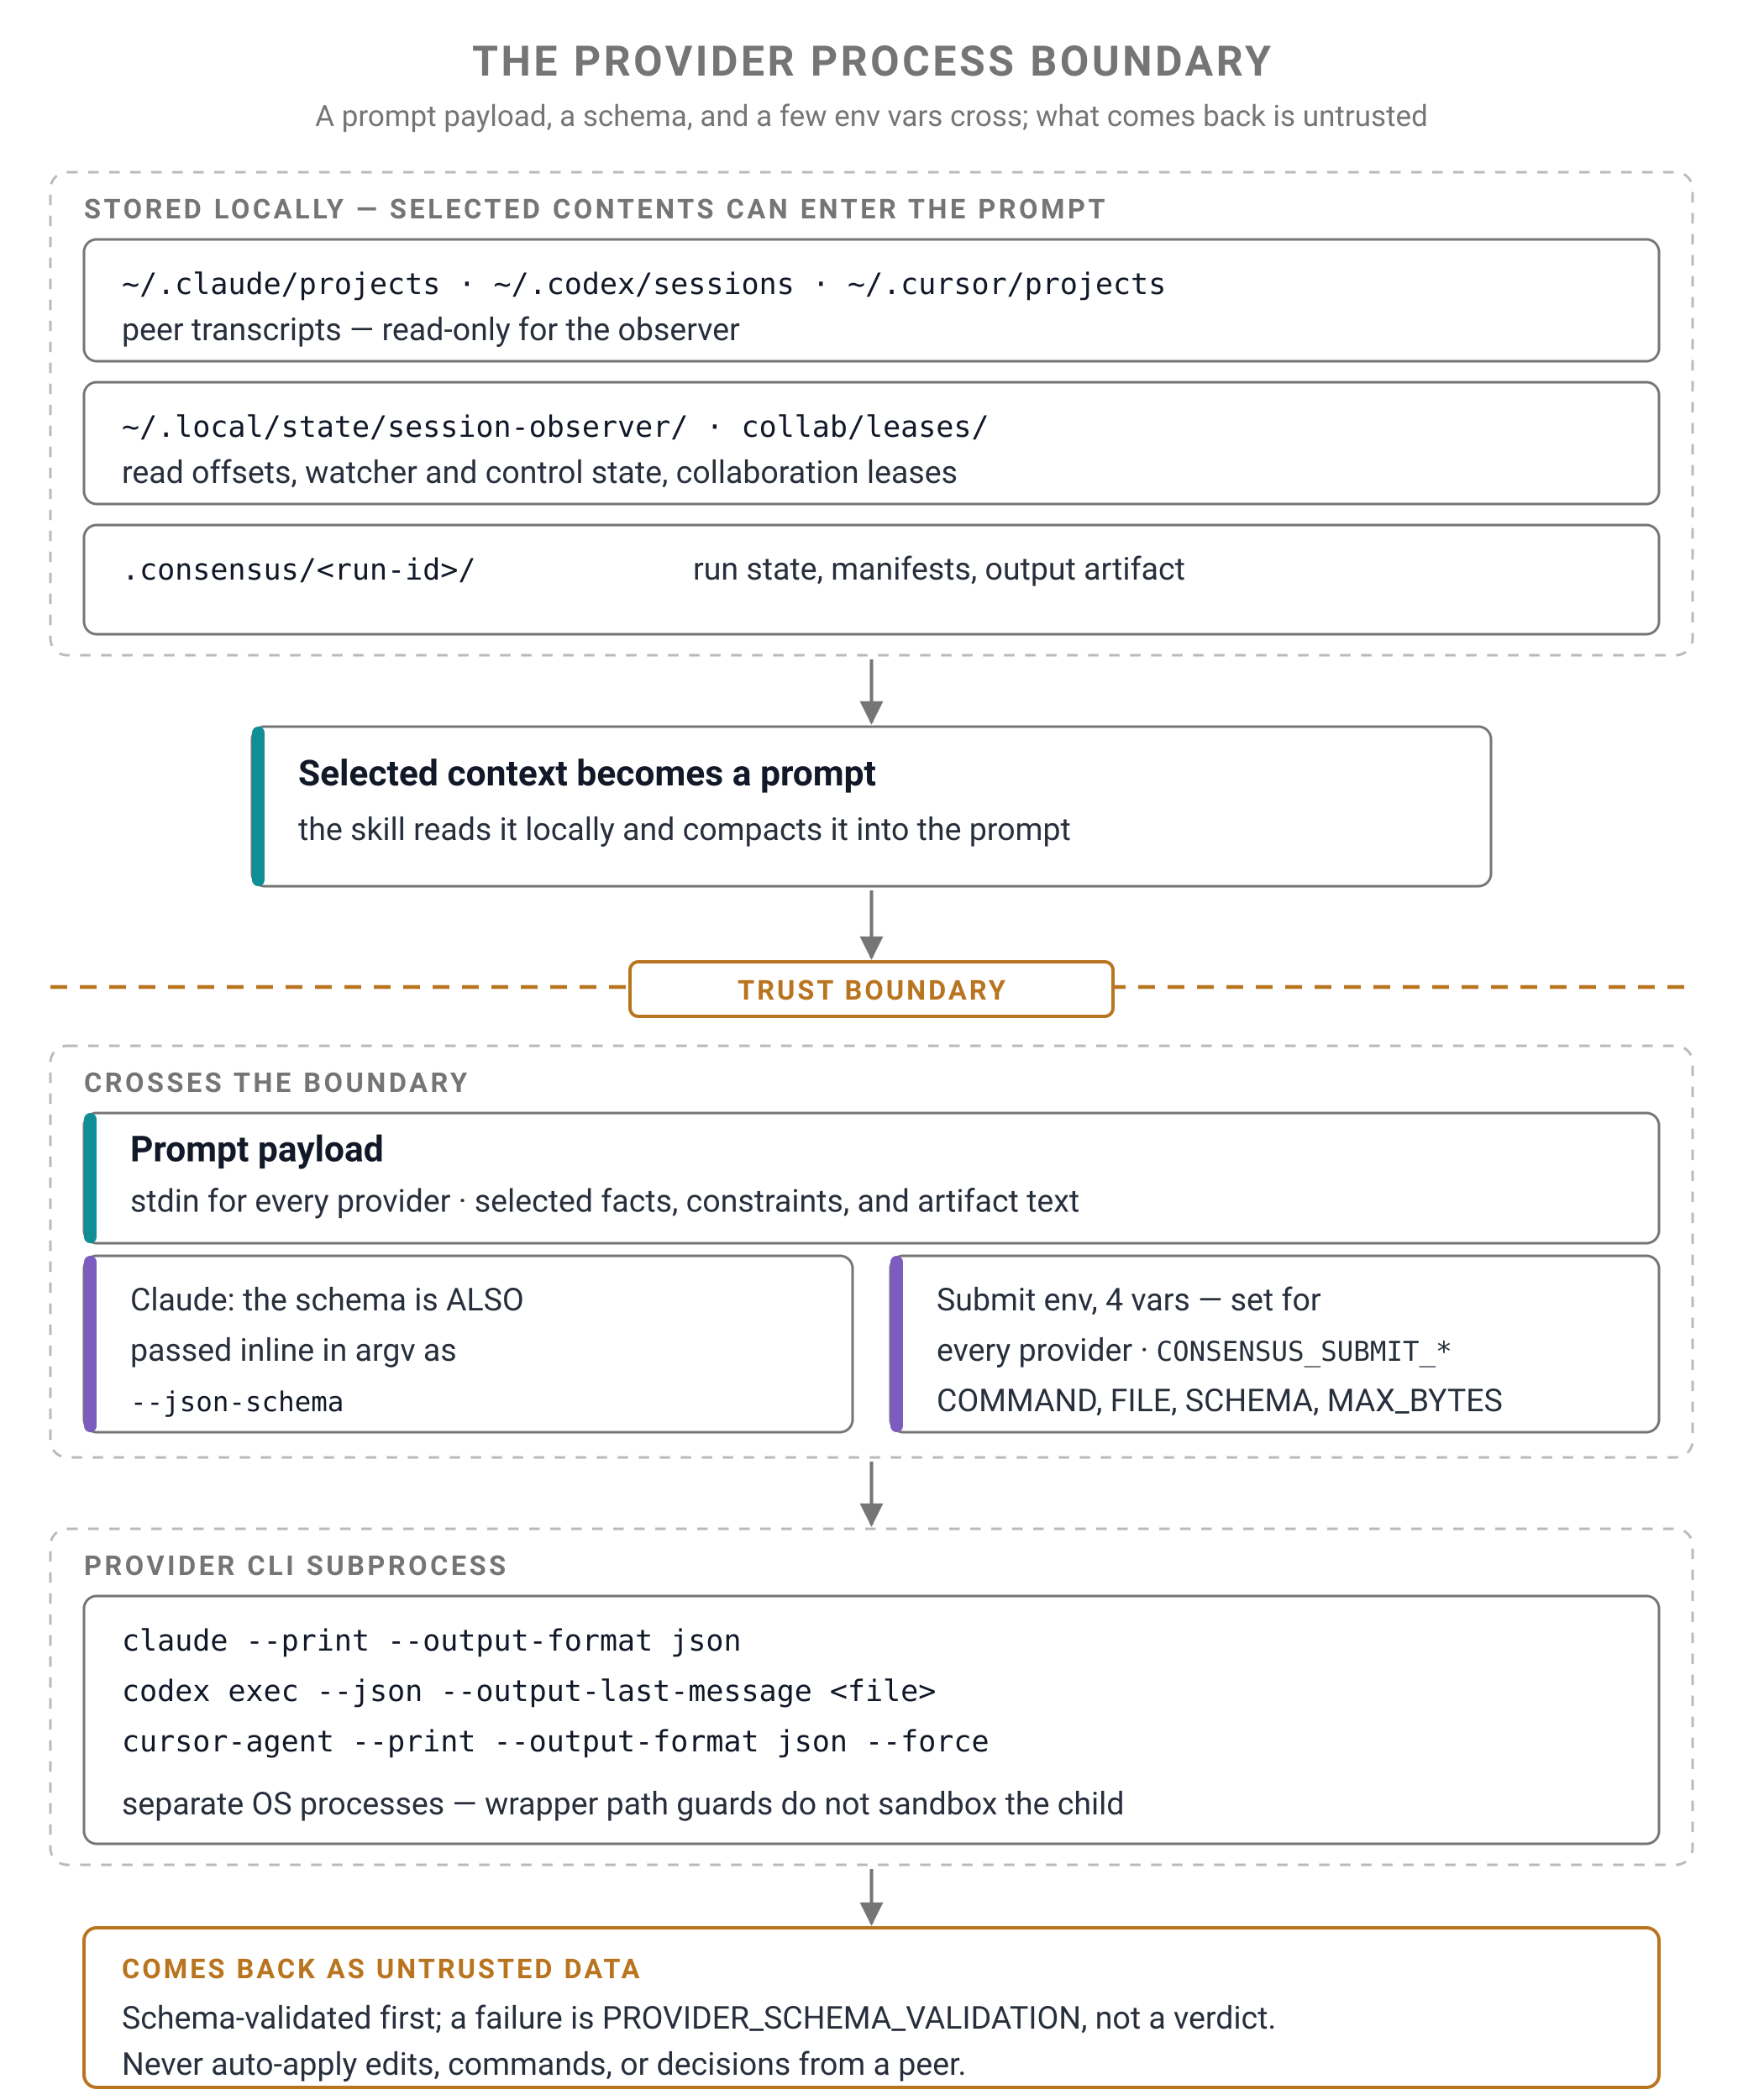
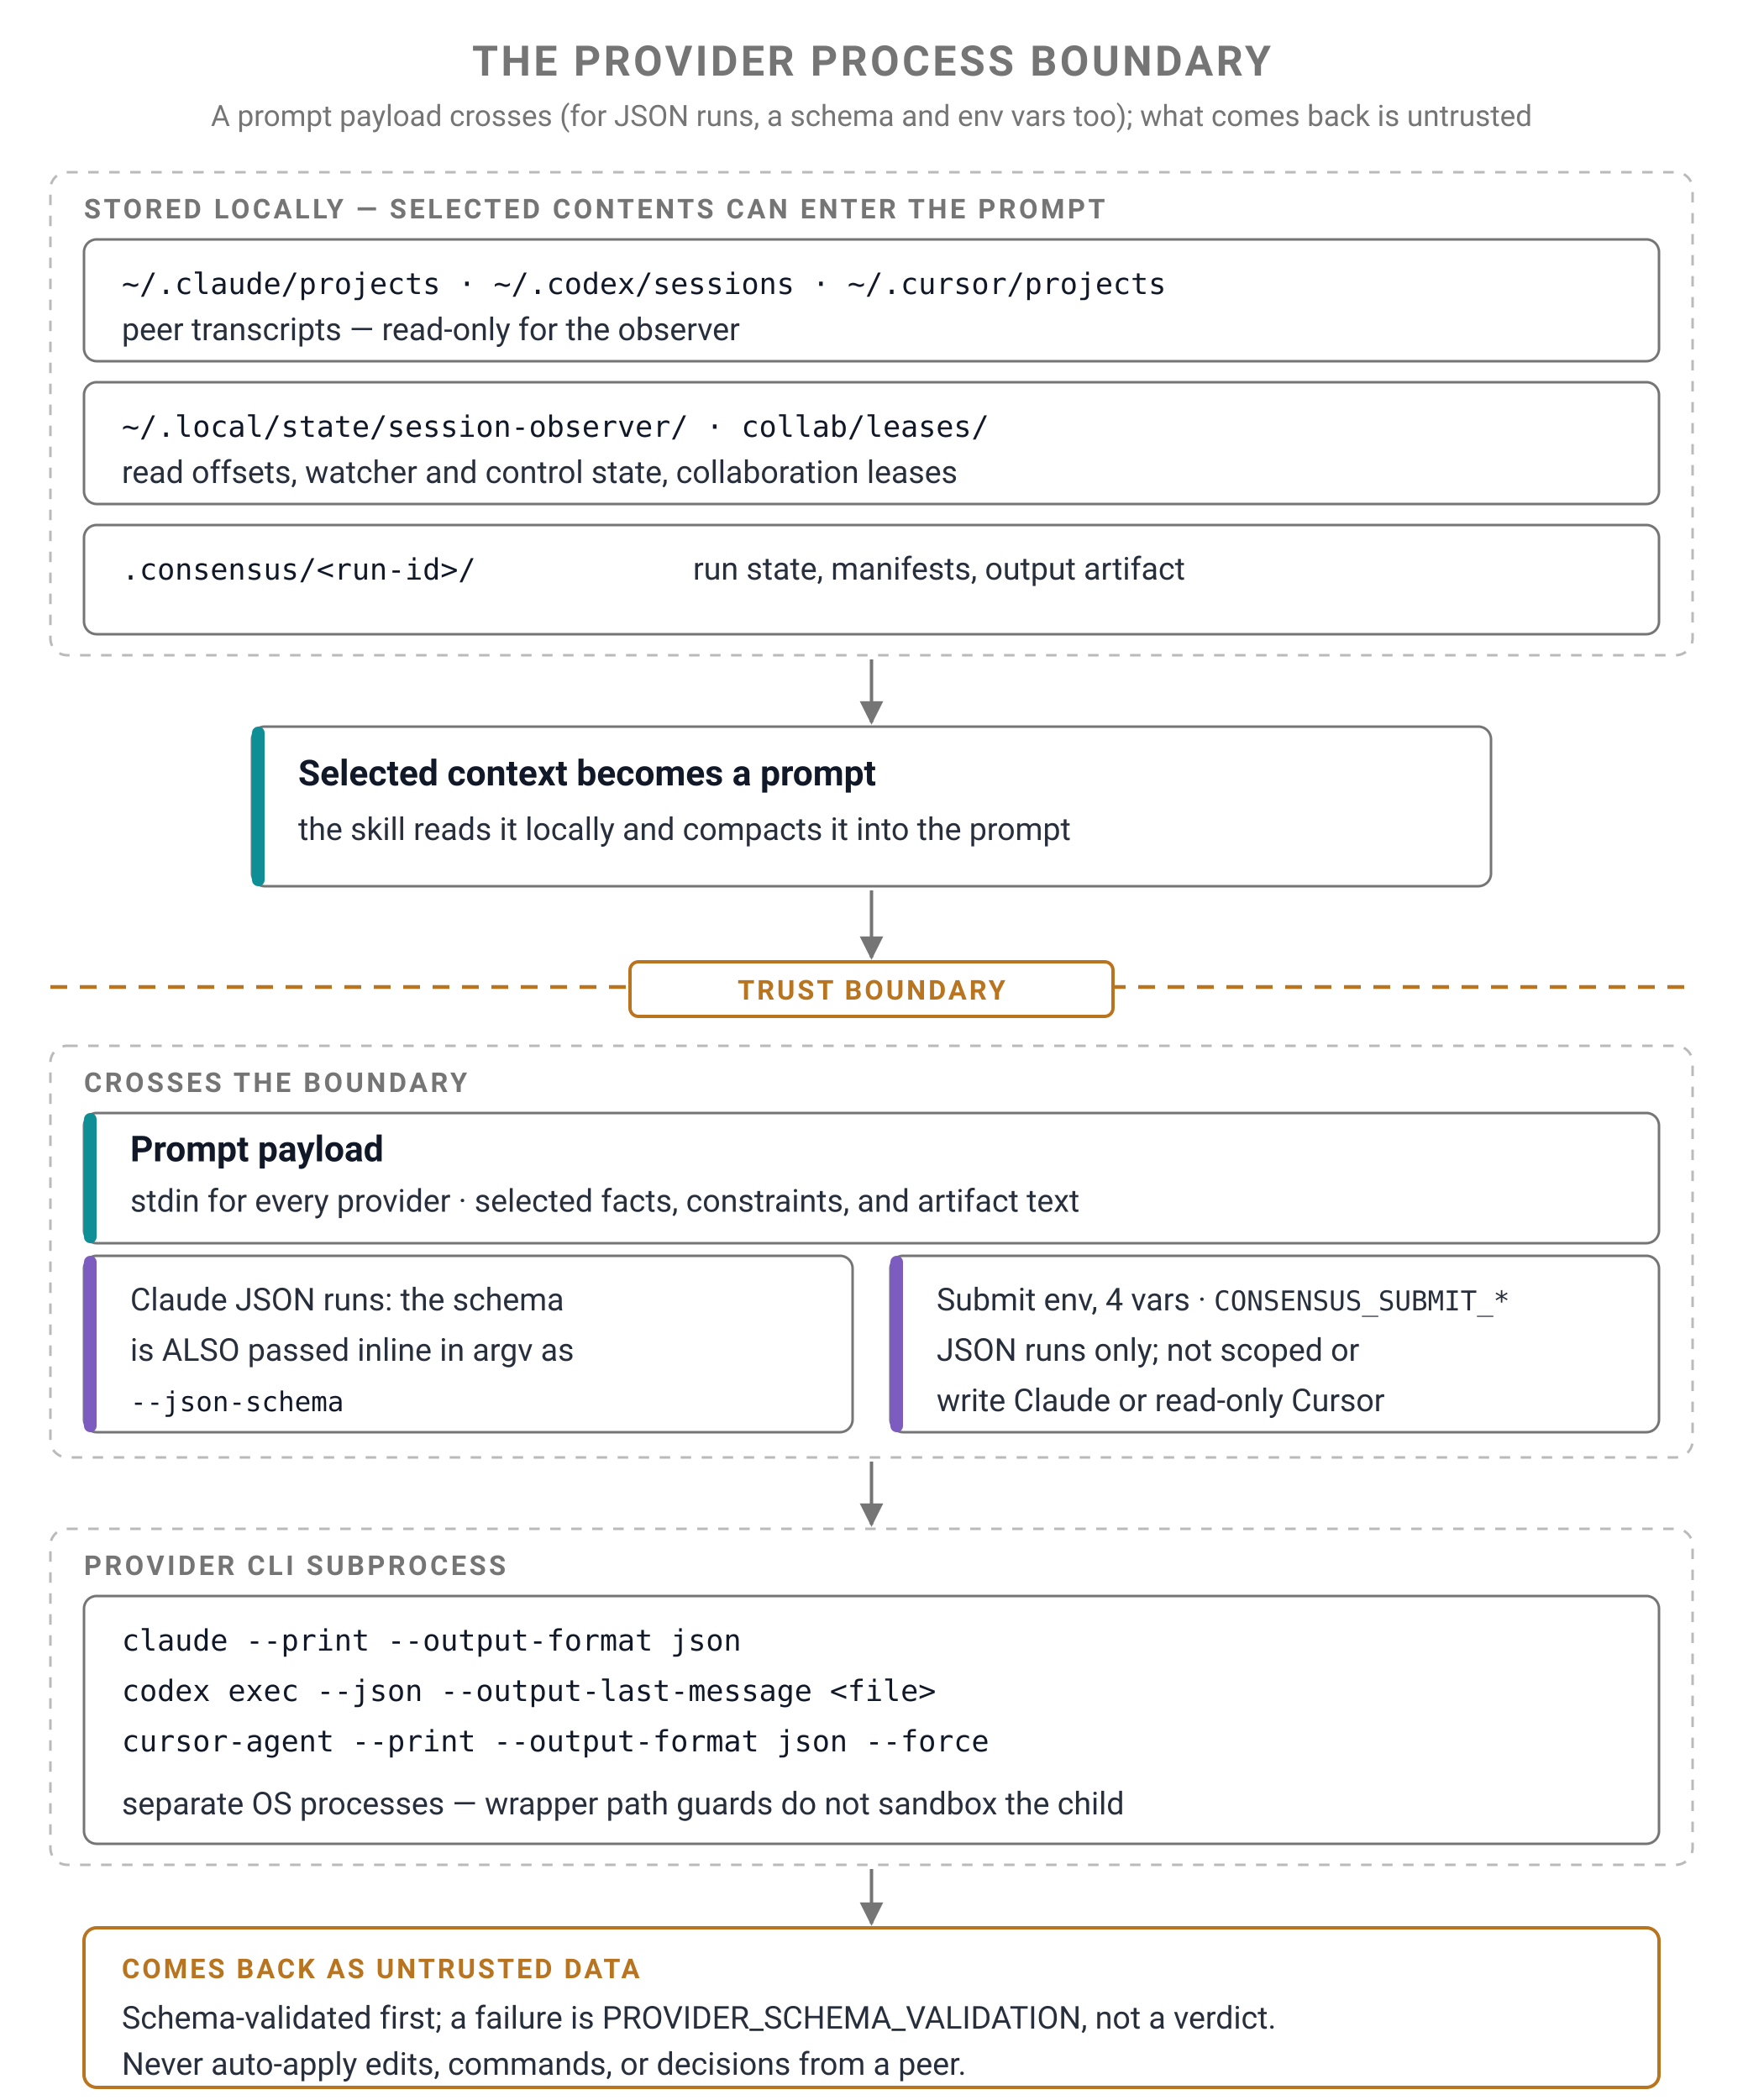
<svg xmlns="http://www.w3.org/2000/svg" viewBox="0 0 830 1000" role="img" aria-labelledby="tbTitle tbDesc" font-family="ui-sans-serif, system-ui, -apple-system, 'Segoe UI', Roboto, 'Helvetica Neue', Arial, sans-serif">
  <style>
    .card{fill:var(--diagram-card,#ffffff);stroke:var(--diagram-line,#757575);stroke-width:1.2}
    .band{fill:none;stroke:var(--diagram-line,#757575);stroke-width:1.2;stroke-dasharray:5 5;opacity:.5}
    .h{fill:var(--diagram-muted,#757575);font-size:13px;font-weight:700;letter-spacing:1.4px}
    .t{fill:var(--diagram-text,#111827);font-size:17px;font-weight:600}
    .s{fill:var(--diagram-text,#111827);font-size:15px;opacity:.9}
    .m{font-family:ui-monospace,SFMono-Regular,Menlo,Consolas,monospace;font-size:14px;fill:var(--diagram-text,#111827)}
    .p{fill:var(--diagram-muted,#757575);font-size:14px}
    .e{fill:none;stroke:var(--diagram-line,#757575);stroke-width:1.6;marker-end:url(#tbArrow)}
    .acc1{fill:var(--diagram-accent,#0f8f95)}
    .acc2{fill:var(--diagram-accent-2,#7c5cbf)}
    .boundary{fill:none;stroke:var(--diagram-warn,#b9741f);stroke-width:1.8;stroke-dasharray:8 6}
    .warncard{fill:var(--diagram-card,#ffffff);stroke:var(--diagram-warn,#b9741f);stroke-width:1.6}
    .warnt{fill:var(--diagram-warn,#b9741f);font-size:13px;font-weight:700;letter-spacing:1.2px}
  </style>
  <defs>
    <marker id="tbArrow" viewBox="0 0 10 10" refX="9" refY="5" markerWidth="7" markerHeight="7" orient="auto">
      <path d="M0,0 L10,5 L0,10 z" style="fill:var(--diagram-line,#757575)" />
    </marker>
  </defs>
  <text x="415" y="36" text-anchor="middle" class="h" style="font-size:20px">THE PROVIDER PROCESS BOUNDARY</text>
-   <text x="415" y="60" text-anchor="middle" class="p">A prompt payload, a schema, and a few env vars cross; what comes back is untrusted</text>
+   <text x="415" y="60" text-anchor="middle" class="p">A prompt payload crosses (for JSON runs, a schema and env vars too); what comes back is untrusted</text>
  <rect x="24" y="82" width="782" height="230" rx="8" class="band" />
  <text x="40" y="104" class="h">STORED LOCALLY — SELECTED CONTENTS CAN ENTER THE PROMPT</text>
  <rect x="40" y="114" width="750" height="58" rx="6" class="card" />
  <text x="58" y="140" class="m">~/.claude/projects · ~/.codex/sessions · ~/.cursor/projects</text>
  <text x="58" y="162" class="s">peer transcripts — read-only for the observer</text>
  <rect x="40" y="182" width="750" height="58" rx="6" class="card" />
  <text x="58" y="208" class="m">~/.local/state/session-observer/ · collab/leases/</text>
  <text x="58" y="230" class="s">read offsets, watcher and control state, collaboration leases</text>
  <rect x="40" y="250" width="750" height="52" rx="6" class="card" />
  <text x="58" y="276" class="m">.consensus/&lt;run-id&gt;/</text>
  <text x="330" y="276" class="s">run state, manifests, output artifact</text>
  <path class="e" d="M415,314 L415,344" />
  <rect x="120" y="346" width="590" height="76" rx="6" class="card" />
  <rect x="120" y="346" width="6" height="76" rx="3" class="acc1" />
  <text x="142" y="374" class="t">Selected context becomes a prompt</text>
  <text x="142" y="400" class="s">the skill reads it locally and compacts it into the prompt</text>
  <path class="e" d="M415,424 L415,456" />
  <path class="boundary" d="M24,470 L806,470" />
  <rect x="300" y="458" width="230" height="26" rx="4" class="warncard" />
  <text x="415" y="476" text-anchor="middle" class="warnt">TRUST BOUNDARY</text>
  <rect x="24" y="498" width="782" height="196" rx="8" class="band" />
  <text x="40" y="520" class="h">CROSSES THE BOUNDARY</text>
  <rect x="40" y="530" width="750" height="62" rx="6" class="card" />
  <rect x="40" y="530" width="6" height="62" rx="3" class="acc1" />
  <text x="62" y="553" class="t">Prompt payload</text>
  <text x="62" y="577" class="s">stdin for every provider · selected facts, constraints, and artifact text</text>
  <rect x="40" y="598" width="366" height="84" rx="6" class="card" />
  <rect x="40" y="598" width="6" height="84" rx="3" class="acc2" />
-   <text x="62" y="624" class="s">Claude: the schema is ALSO</text>
-   <text x="62" y="648" class="s">passed inline in argv as</text>
+   <text x="62" y="624" class="s">Claude JSON runs: the schema</text>
+   <text x="62" y="648" class="s">is ALSO passed inline in argv as</text>
  <text x="62" y="672" class="m" style="font-size:13px">--json-schema</text>
  <rect x="424" y="598" width="366" height="84" rx="6" class="card" />
  <rect x="424" y="598" width="6" height="84" rx="3" class="acc2" />
-   <text x="446" y="624" class="s">Submit env, 4 vars — set for</text>
-   <text x="446" y="648" class="s">every provider · <tspan class="m" style="font-size:13px">CONSENSUS_SUBMIT_*</tspan>
+   <text x="446" y="624" class="s">Submit env, 4 vars · <tspan class="m" style="font-size:13px">CONSENSUS_SUBMIT_*</tspan>
  </text>
-   <text x="446" y="672" class="s">COMMAND, FILE, SCHEMA, MAX_BYTES</text>
+   <text x="446" y="648" class="s">JSON runs only; not scoped or</text>
+   <text x="446" y="672" class="s">write Claude or read-only Cursor</text>
  <path class="e" d="M415,696 L415,726" />
  <rect x="24" y="728" width="782" height="160" rx="8" class="band" />
  <text x="40" y="750" class="h">PROVIDER CLI SUBPROCESS</text>
  <rect x="40" y="760" width="750" height="118" rx="6" class="card" />
  <text x="58" y="786" class="m">claude --print --output-format json</text>
  <text x="58" y="810" class="m">codex exec --json --output-last-message &lt;file&gt;</text>
  <text x="58" y="834" class="m">cursor-agent --print --output-format json --force</text>
  <text x="58" y="864" class="s">separate OS processes — wrapper path guards do not sandbox the child</text>
  <path class="e" d="M415,890 L415,916" />
  <rect x="40" y="918" width="750" height="76" rx="6" class="warncard" />
  <text x="58" y="942" class="warnt">COMES BACK AS UNTRUSTED DATA</text>
  <text x="58" y="966" class="s">Schema-validated first; a failure is PROVIDER_SCHEMA_VALIDATION, not a verdict.</text>
  <text x="58" y="988" class="s">Never auto-apply edits, commands, or decisions from a peer.</text>
</svg>
